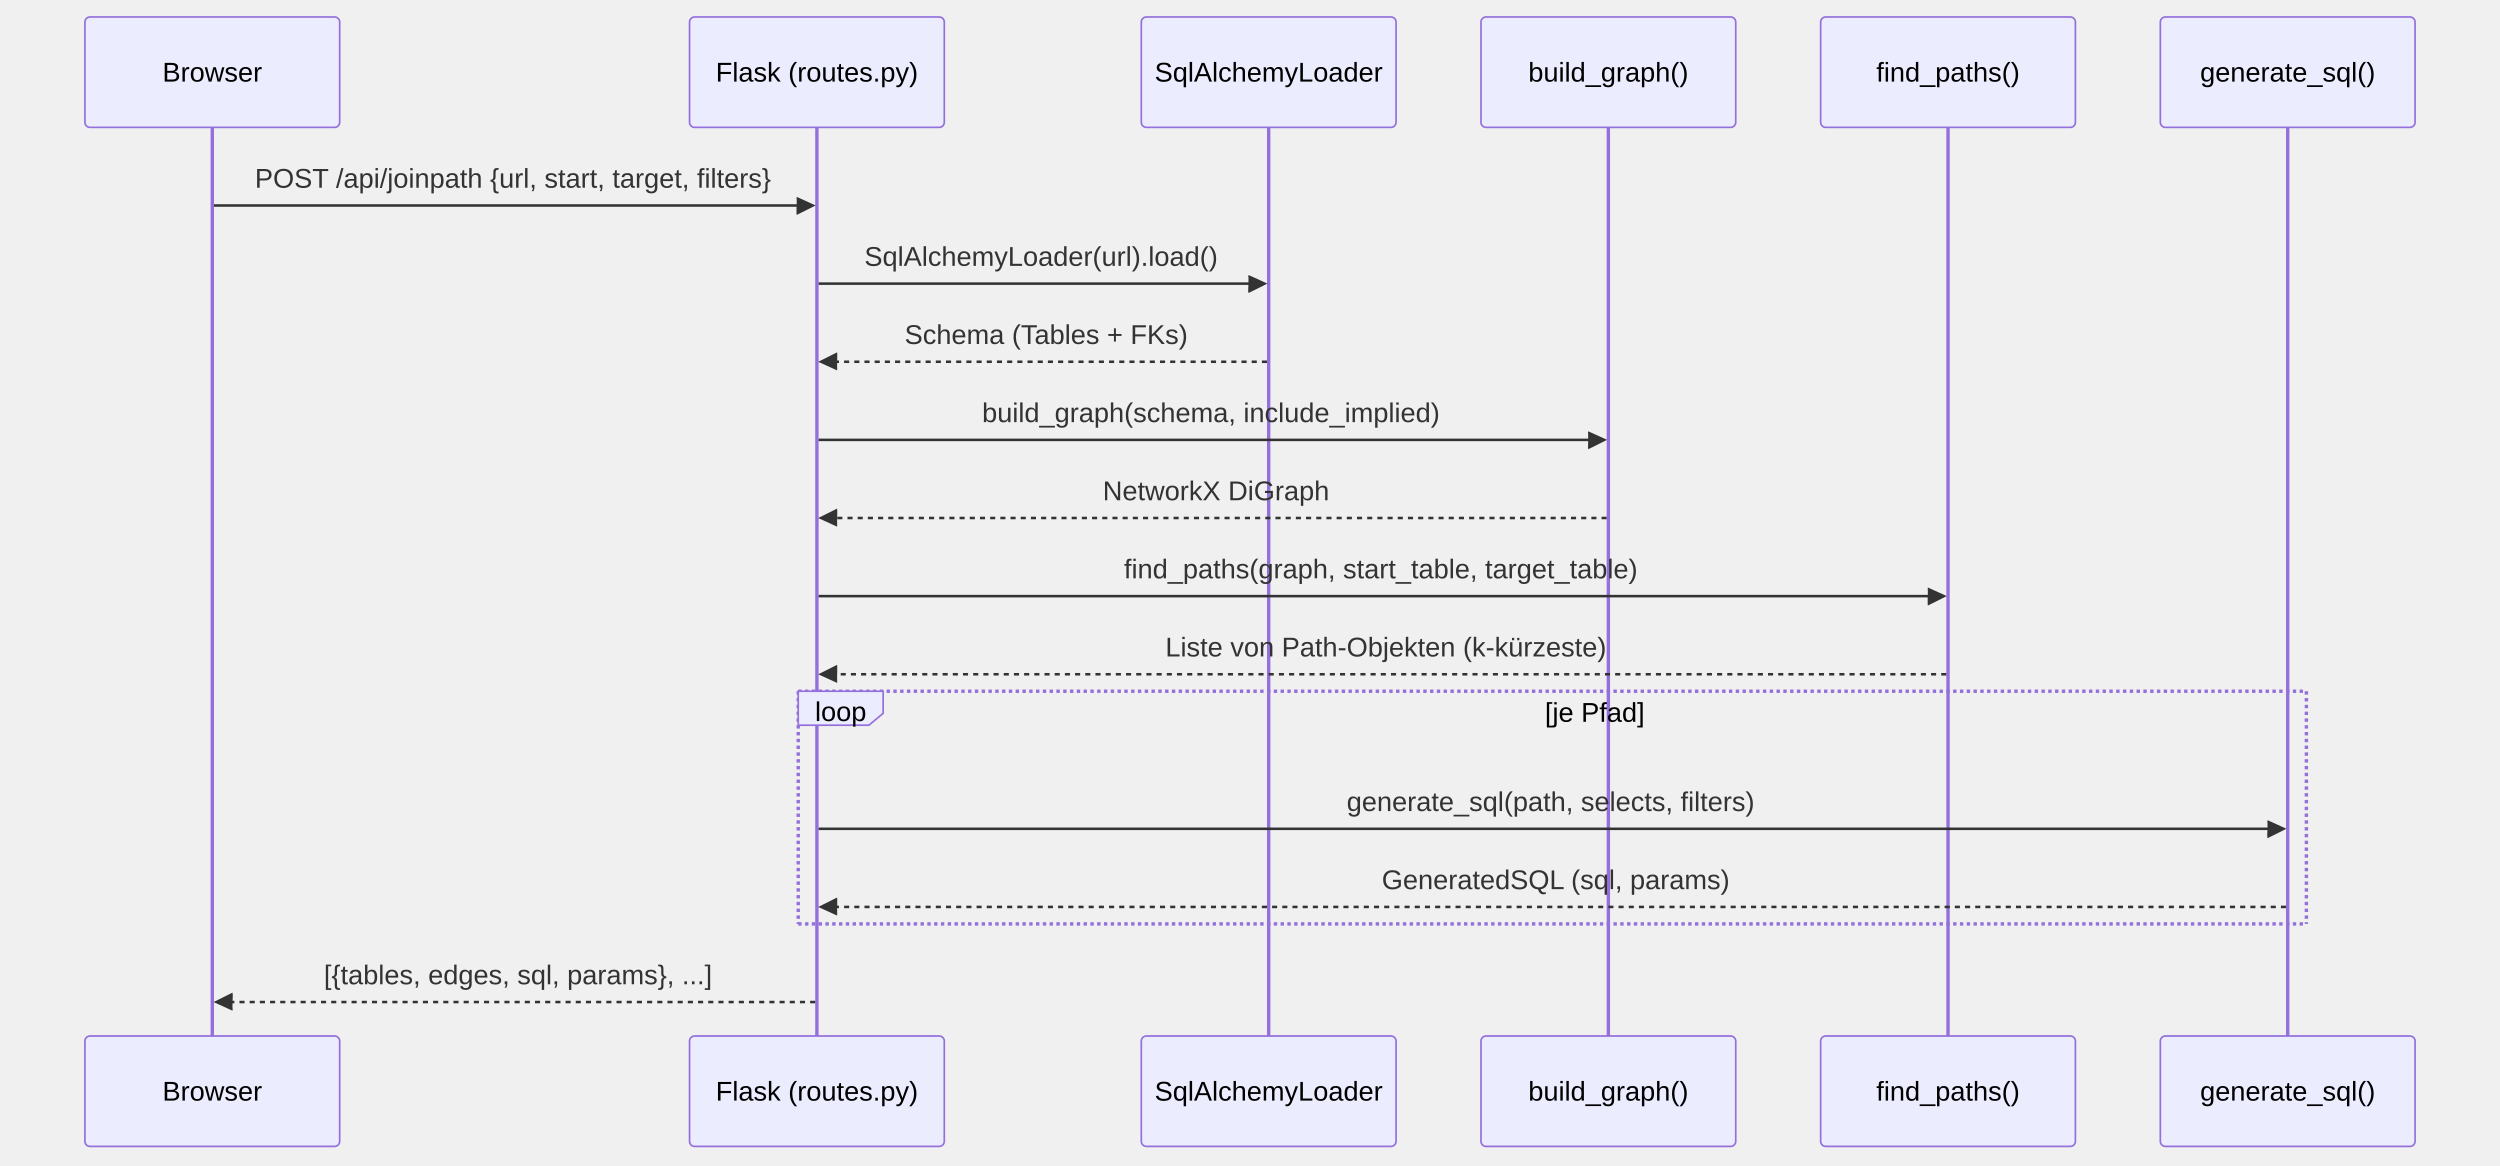
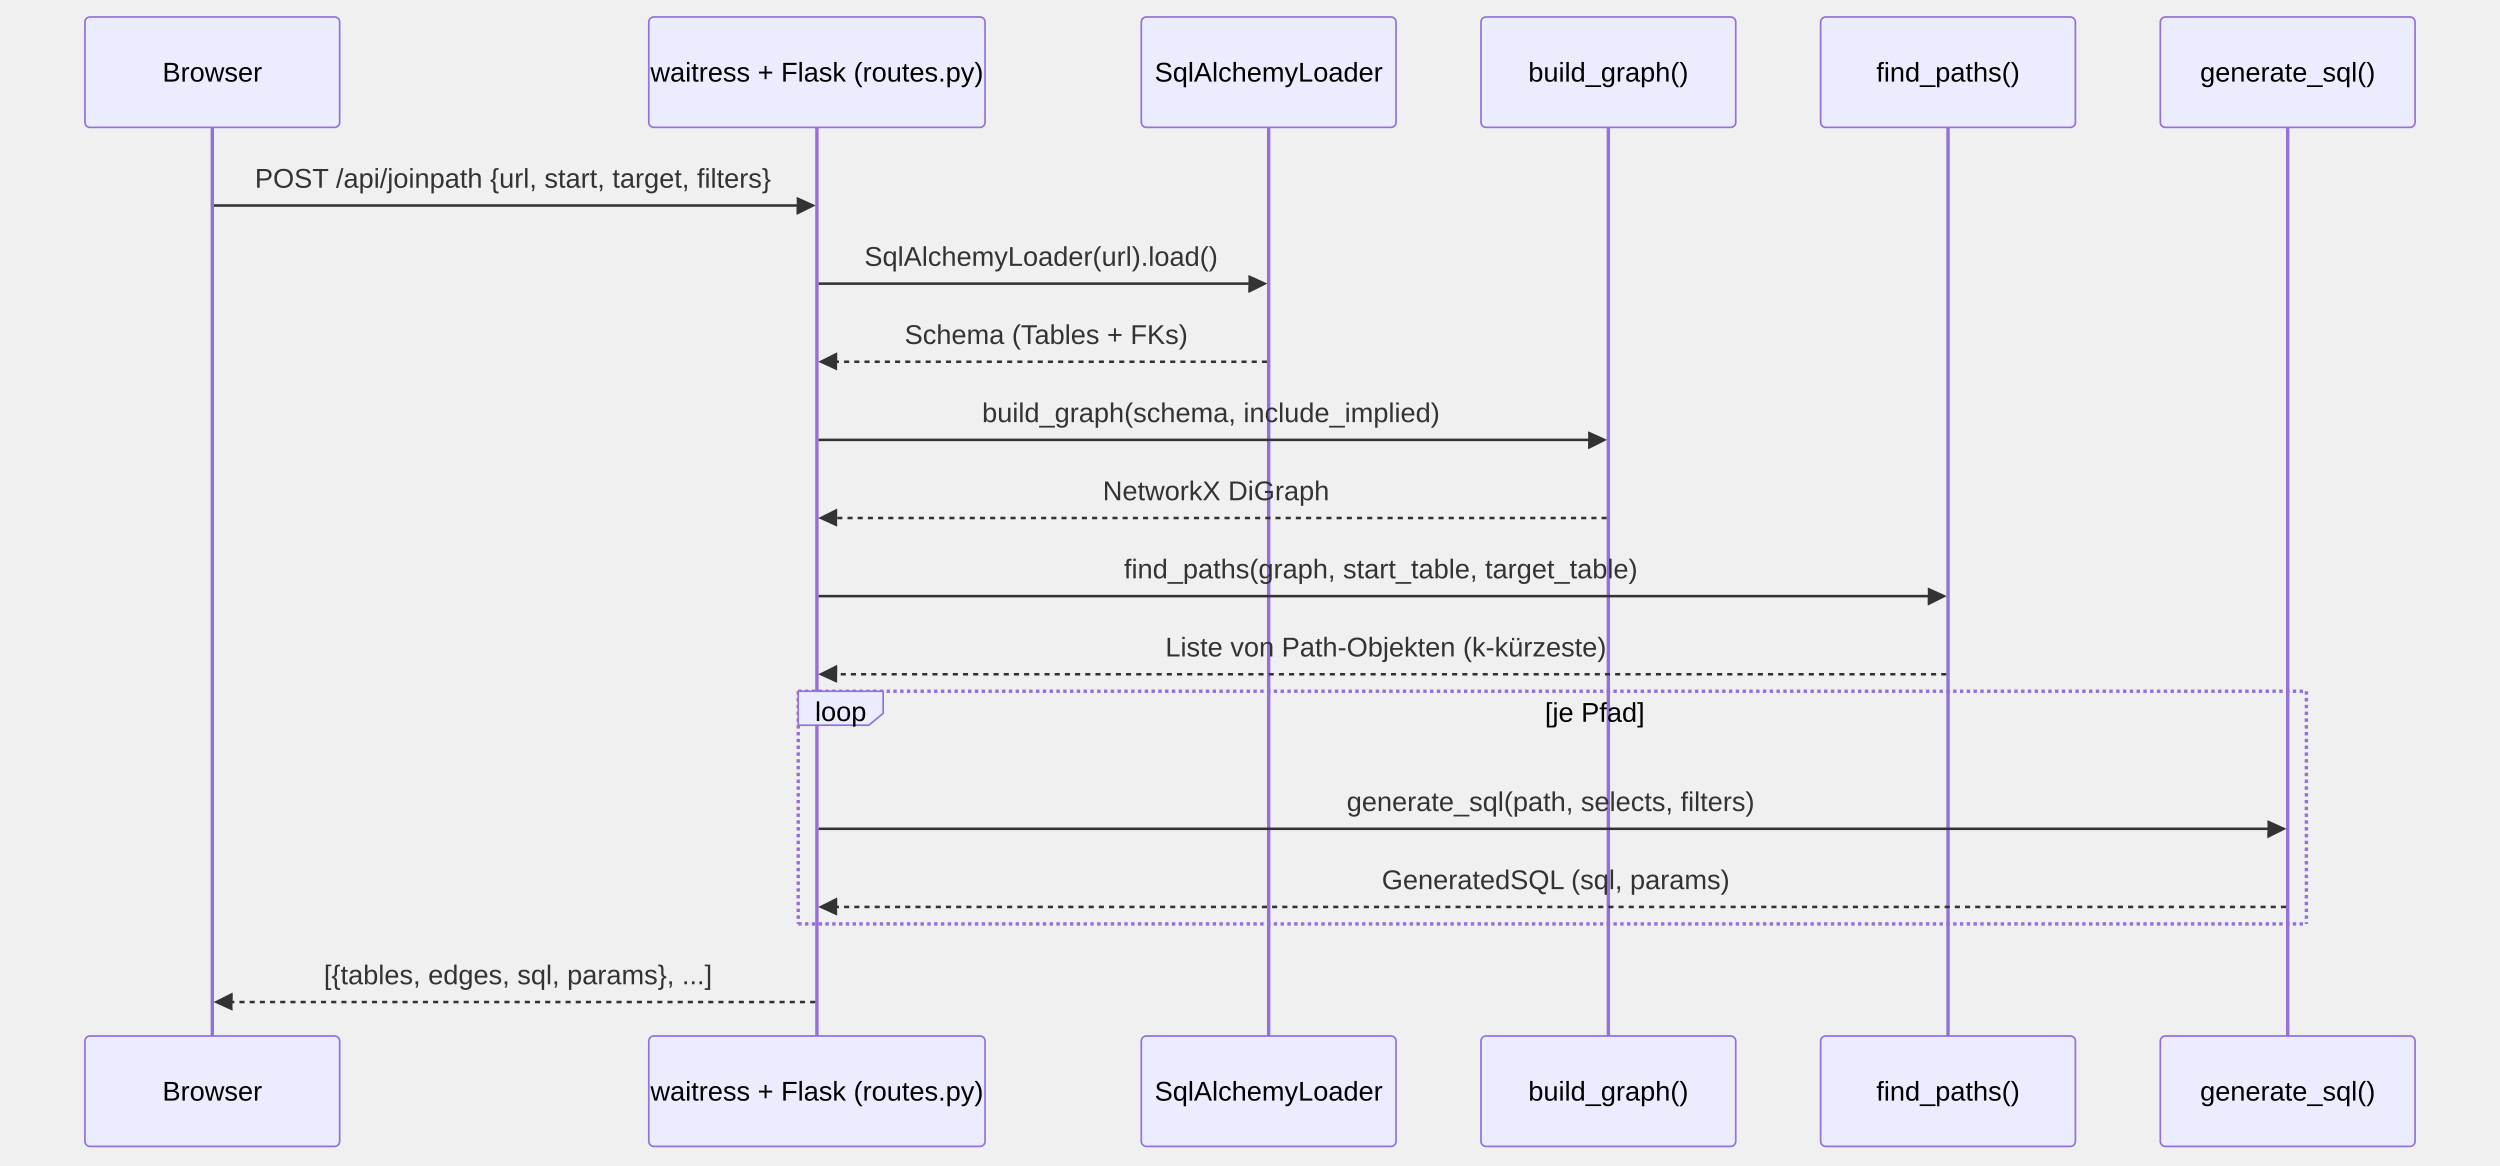
<svg xmlns="http://www.w3.org/2000/svg" id="my-svg" width="1472" style="max-width: 1472px; background-color: transparent;" viewBox="-50 -10 1472 686" role="graphics-document document" aria-roledescription="sequence">
  <g>
    <rect x="1222" y="600" fill="#eaeaea" stroke="#666" width="150" height="65" name="S" rx="3" ry="3" class="actor actor-bottom" />
    <text x="1297" y="632.5" dominant-baseline="central" alignment-baseline="central" class="actor actor-box" style="text-anchor: middle; font-size: 16px; font-weight: 400;">
      <tspan x="1297" dy="0">generate_sql()</tspan>
    </text>
  </g>
  <g>
    <rect x="1022" y="600" fill="#eaeaea" stroke="#666" width="150" height="65" name="P" rx="3" ry="3" class="actor actor-bottom" />
    <text x="1097" y="632.5" dominant-baseline="central" alignment-baseline="central" class="actor actor-box" style="text-anchor: middle; font-size: 16px; font-weight: 400;">
      <tspan x="1097" dy="0">find_paths()</tspan>
    </text>
  </g>
  <g>
    <rect x="822" y="600" fill="#eaeaea" stroke="#666" width="150" height="65" name="G" rx="3" ry="3" class="actor actor-bottom" />
    <text x="897" y="632.5" dominant-baseline="central" alignment-baseline="central" class="actor actor-box" style="text-anchor: middle; font-size: 16px; font-weight: 400;">
      <tspan x="897" dy="0">build_graph()</tspan>
    </text>
  </g>
  <g>
    <rect x="622" y="600" fill="#eaeaea" stroke="#666" width="150" height="65" name="L" rx="3" ry="3" class="actor actor-bottom" />
    <text x="697" y="632.5" dominant-baseline="central" alignment-baseline="central" class="actor actor-box" style="text-anchor: middle; font-size: 16px; font-weight: 400;">
      <tspan x="697" dy="0">SqlAlchemyLoader</tspan>
    </text>
  </g>
  <g>
-     <rect x="356" y="600" fill="#eaeaea" stroke="#666" width="150" height="65" name="F" rx="3" ry="3" class="actor actor-bottom" />
+     <rect x="332" y="600" fill="#eaeaea" stroke="#666" width="198" height="65" name="F" rx="3" ry="3" class="actor actor-bottom" />
    <text x="431" y="632.5" dominant-baseline="central" alignment-baseline="central" class="actor actor-box" style="text-anchor: middle; font-size: 16px; font-weight: 400;">
-       <tspan x="431" dy="0">Flask (routes.py)</tspan>
+       <tspan x="431" dy="0">waitress + Flask (routes.py)</tspan>
    </text>
  </g>
  <g>
    <rect x="0" y="600" fill="#eaeaea" stroke="#666" width="150" height="65" name="B" rx="3" ry="3" class="actor actor-bottom" />
    <text x="75" y="632.5" dominant-baseline="central" alignment-baseline="central" class="actor actor-box" style="text-anchor: middle; font-size: 16px; font-weight: 400;">
      <tspan x="75" dy="0">Browser</tspan>
    </text>
  </g>
  <g>
    <line id="actor5" x1="1297" y1="65" x2="1297" y2="600" class="actor-line 200" stroke-width="0.5px" stroke="#999" name="S" data-et="life-line" data-id="S" />
    <g id="root-5" data-et="participant" data-type="participant" data-id="S">
      <rect x="1222" y="0" fill="#eaeaea" stroke="#666" width="150" height="65" name="S" rx="3" ry="3" class="actor actor-top" />
      <text x="1297" y="32.5" dominant-baseline="central" alignment-baseline="central" class="actor actor-box" style="text-anchor: middle; font-size: 16px; font-weight: 400;">
        <tspan x="1297" dy="0">generate_sql()</tspan>
      </text>
    </g>
  </g>
  <g>
    <line id="actor4" x1="1097" y1="65" x2="1097" y2="600" class="actor-line 200" stroke-width="0.5px" stroke="#999" name="P" data-et="life-line" data-id="P" />
    <g id="root-4" data-et="participant" data-type="participant" data-id="P">
      <rect x="1022" y="0" fill="#eaeaea" stroke="#666" width="150" height="65" name="P" rx="3" ry="3" class="actor actor-top" />
      <text x="1097" y="32.5" dominant-baseline="central" alignment-baseline="central" class="actor actor-box" style="text-anchor: middle; font-size: 16px; font-weight: 400;">
        <tspan x="1097" dy="0">find_paths()</tspan>
      </text>
    </g>
  </g>
  <g>
    <line id="actor3" x1="897" y1="65" x2="897" y2="600" class="actor-line 200" stroke-width="0.5px" stroke="#999" name="G" data-et="life-line" data-id="G" />
    <g id="root-3" data-et="participant" data-type="participant" data-id="G">
      <rect x="822" y="0" fill="#eaeaea" stroke="#666" width="150" height="65" name="G" rx="3" ry="3" class="actor actor-top" />
      <text x="897" y="32.5" dominant-baseline="central" alignment-baseline="central" class="actor actor-box" style="text-anchor: middle; font-size: 16px; font-weight: 400;">
        <tspan x="897" dy="0">build_graph()</tspan>
      </text>
    </g>
  </g>
  <g>
    <line id="actor2" x1="697" y1="65" x2="697" y2="600" class="actor-line 200" stroke-width="0.5px" stroke="#999" name="L" data-et="life-line" data-id="L" />
    <g id="root-2" data-et="participant" data-type="participant" data-id="L">
      <rect x="622" y="0" fill="#eaeaea" stroke="#666" width="150" height="65" name="L" rx="3" ry="3" class="actor actor-top" />
      <text x="697" y="32.5" dominant-baseline="central" alignment-baseline="central" class="actor actor-box" style="text-anchor: middle; font-size: 16px; font-weight: 400;">
        <tspan x="697" dy="0">SqlAlchemyLoader</tspan>
      </text>
    </g>
  </g>
  <g>
    <line id="actor1" x1="431" y1="65" x2="431" y2="600" class="actor-line 200" stroke-width="0.5px" stroke="#999" name="F" data-et="life-line" data-id="F" />
    <g id="root-1" data-et="participant" data-type="participant" data-id="F">
-       <rect x="356" y="0" fill="#eaeaea" stroke="#666" width="150" height="65" name="F" rx="3" ry="3" class="actor actor-top" />
+       <rect x="332" y="0" fill="#eaeaea" stroke="#666" width="198" height="65" name="F" rx="3" ry="3" class="actor actor-top" />
      <text x="431" y="32.5" dominant-baseline="central" alignment-baseline="central" class="actor actor-box" style="text-anchor: middle; font-size: 16px; font-weight: 400;">
-         <tspan x="431" dy="0">Flask (routes.py)</tspan>
+         <tspan x="431" dy="0">waitress + Flask (routes.py)</tspan>
      </text>
    </g>
  </g>
  <g>
    <line id="actor0" x1="75" y1="65" x2="75" y2="600" class="actor-line 200" stroke-width="0.5px" stroke="#999" name="B" data-et="life-line" data-id="B" />
    <g id="root-0" data-et="participant" data-type="participant" data-id="B">
      <rect x="0" y="0" fill="#eaeaea" stroke="#666" width="150" height="65" name="B" rx="3" ry="3" class="actor actor-top" />
      <text x="75" y="32.5" dominant-baseline="central" alignment-baseline="central" class="actor actor-box" style="text-anchor: middle; font-size: 16px; font-weight: 400;">
        <tspan x="75" dy="0">Browser</tspan>
      </text>
    </g>
  </g>
  <style>#my-svg{font-family:"trebuchet ms",verdana,arial,sans-serif;font-size:16px;fill:#333;}@keyframes edge-animation-frame{from{stroke-dashoffset:0;}}@keyframes dash{to{stroke-dashoffset:0;}}#my-svg .edge-animation-slow{stroke-dasharray:9,5!important;stroke-dashoffset:900;animation:dash 50s linear infinite;stroke-linecap:round;}#my-svg .edge-animation-fast{stroke-dasharray:9,5!important;stroke-dashoffset:900;animation:dash 20s linear infinite;stroke-linecap:round;}#my-svg .error-icon{fill:#552222;}#my-svg .error-text{fill:#552222;stroke:#552222;}#my-svg .edge-thickness-normal{stroke-width:1px;}#my-svg .edge-thickness-thick{stroke-width:3.5px;}#my-svg .edge-pattern-solid{stroke-dasharray:0;}#my-svg .edge-thickness-invisible{stroke-width:0;fill:none;}#my-svg .edge-pattern-dashed{stroke-dasharray:3;}#my-svg .edge-pattern-dotted{stroke-dasharray:2;}#my-svg .marker{fill:#333333;stroke:#333333;}#my-svg .marker.cross{stroke:#333333;}#my-svg svg{font-family:"trebuchet ms",verdana,arial,sans-serif;font-size:16px;}#my-svg p{margin:0;}#my-svg .actor{stroke:#9370DB;fill:#ECECFF;stroke-width:1;}#my-svg rect.actor.outer-path[data-look="neo"]{filter:drop-shadow(1px 2px 2px rgba(185, 185, 185, 1));}#my-svg rect.note[data-look="neo"]{stroke:#aaaa33;fill:#fff5ad;filter:drop-shadow(1px 2px 2px rgba(185, 185, 185, 1));}#my-svg text.actor&gt;tspan{fill:black;stroke:none;}#my-svg .actor-line{stroke:#9370DB;}#my-svg .innerArc{stroke-width:1.5;stroke-dasharray:none;}#my-svg .messageLine0{stroke-width:1.5;stroke-dasharray:none;stroke:#333;}#my-svg .messageLine1{stroke-width:1.5;stroke-dasharray:2,2;stroke:#333;}#my-svg [id$="-arrowhead"] path{fill:#333;stroke:#333;}#my-svg .sequenceNumber{fill:white;}#my-svg [id$="-sequencenumber"]{fill:#333;}#my-svg [id$="-crosshead"] path{fill:#333;stroke:#333;}#my-svg .messageText{fill:#333;stroke:none;}#my-svg .labelBox{stroke:#9370DB;fill:#ECECFF;filter:none;}#my-svg .labelText,#my-svg .labelText&gt;tspan{fill:black;stroke:none;}#my-svg .loopText,#my-svg .loopText&gt;tspan{fill:black;stroke:none;}#my-svg .loopLine{stroke-width:2px;stroke-dasharray:2,2;stroke:#9370DB;fill:#9370DB;}#my-svg .note{stroke:#aaaa33;fill:#fff5ad;}#my-svg .noteText,#my-svg .noteText&gt;tspan{fill:black;stroke:none;font-weight:normal;}#my-svg .activation0{fill:#f4f4f4;stroke:#666;}#my-svg .activation1{fill:#f4f4f4;stroke:#666;}#my-svg .activation2{fill:#f4f4f4;stroke:#666;}#my-svg .actorPopupMenu{position:absolute;}#my-svg .actorPopupMenuPanel{position:absolute;fill:#ECECFF;box-shadow:0px 8px 16px 0px rgba(0,0,0,0.2);filter:drop-shadow(3px 5px 2px rgb(0 0 0 / 0.4));}#my-svg .actor-man circle,#my-svg line{fill:#ECECFF;stroke-width:2px;}#my-svg g rect.rect{filter:drop-shadow(1px 2px 2px rgba(185, 185, 185, 1));stroke:#9370DB;}#my-svg .node .neo-node{stroke:#9370DB;}#my-svg [data-look="neo"].node rect,#my-svg [data-look="neo"].cluster rect,#my-svg [data-look="neo"].node polygon{stroke:#9370DB;filter:drop-shadow(1px 2px 2px rgba(185, 185, 185, 1));}#my-svg [data-look="neo"].node path{stroke:#9370DB;stroke-width:1px;}#my-svg [data-look="neo"].node .outer-path{filter:drop-shadow(1px 2px 2px rgba(185, 185, 185, 1));}#my-svg [data-look="neo"].node .neo-line path{stroke:#9370DB;filter:none;}#my-svg [data-look="neo"].node circle{stroke:#9370DB;filter:drop-shadow(1px 2px 2px rgba(185, 185, 185, 1));}#my-svg [data-look="neo"].node circle .state-start{fill:#000000;}#my-svg [data-look="neo"].icon-shape .icon{fill:#9370DB;filter:drop-shadow(1px 2px 2px rgba(185, 185, 185, 1));}#my-svg [data-look="neo"].icon-shape .icon-neo path{stroke:#9370DB;filter:drop-shadow(1px 2px 2px rgba(185, 185, 185, 1));}#my-svg :root{--mermaid-font-family:"trebuchet ms",verdana,arial,sans-serif;}</style>
  <g />
  <defs>
    <symbol id="my-svg-computer" width="24" height="24">
      <path transform="scale(.5)" d="M2 2v13h20v-13h-20zm18 11h-16v-9h16v9zm-10.228 6l.466-1h3.524l.467 1h-4.457zm14.228 3h-24l2-6h2.104l-1.33 4h18.45l-1.297-4h2.073l2 6zm-5-10h-14v-7h14v7z" />
    </symbol>
  </defs>
  <defs>
    <symbol id="my-svg-database" fill-rule="evenodd" clip-rule="evenodd">
      <path transform="scale(.5)" d="M12.258.001l.256.004.255.005.253.008.251.01.249.012.247.015.246.016.242.019.241.02.239.023.236.024.233.027.231.028.229.031.225.032.223.034.22.036.217.038.214.04.211.041.208.043.205.045.201.046.198.048.194.05.191.051.187.053.183.054.18.056.175.057.172.059.168.06.163.061.16.063.155.064.15.066.074.033.073.033.071.034.07.034.069.035.068.035.067.035.066.035.064.036.064.036.062.036.06.036.06.037.058.037.058.037.055.038.055.038.053.038.052.038.051.039.05.039.048.039.047.039.045.04.044.04.043.04.041.04.04.041.039.041.037.041.036.041.034.041.033.042.032.042.03.042.029.042.027.042.026.043.024.043.023.043.021.043.02.043.018.044.017.043.015.044.013.044.012.044.011.045.009.044.007.045.006.045.004.045.002.045.001.045v17l-.001.045-.002.045-.004.045-.006.045-.007.045-.009.044-.011.045-.012.044-.013.044-.015.044-.017.043-.018.044-.02.043-.021.043-.023.043-.024.043-.026.043-.027.042-.029.042-.03.042-.032.042-.033.042-.034.041-.036.041-.037.041-.039.041-.04.041-.041.04-.043.04-.044.04-.045.04-.047.039-.048.039-.05.039-.051.039-.052.038-.053.038-.055.038-.055.038-.058.037-.058.037-.06.037-.06.036-.062.036-.064.036-.064.036-.066.035-.067.035-.068.035-.069.035-.07.034-.071.034-.073.033-.074.033-.15.066-.155.064-.16.063-.163.061-.168.06-.172.059-.175.057-.18.056-.183.054-.187.053-.191.051-.194.05-.198.048-.201.046-.205.045-.208.043-.211.041-.214.04-.217.038-.22.036-.223.034-.225.032-.229.031-.231.028-.233.027-.236.024-.239.023-.241.02-.242.019-.246.016-.247.015-.249.012-.251.01-.253.008-.255.005-.256.004-.258.001-.258-.001-.256-.004-.255-.005-.253-.008-.251-.01-.249-.012-.247-.015-.245-.016-.243-.019-.241-.02-.238-.023-.236-.024-.234-.027-.231-.028-.228-.031-.226-.032-.223-.034-.22-.036-.217-.038-.214-.04-.211-.041-.208-.043-.204-.045-.201-.046-.198-.048-.195-.05-.19-.051-.187-.053-.184-.054-.179-.056-.176-.057-.172-.059-.167-.06-.164-.061-.159-.063-.155-.064-.151-.066-.074-.033-.072-.033-.072-.034-.07-.034-.069-.035-.068-.035-.067-.035-.066-.035-.064-.036-.063-.036-.062-.036-.061-.036-.06-.037-.058-.037-.057-.037-.056-.038-.055-.038-.053-.038-.052-.038-.051-.039-.049-.039-.049-.039-.046-.039-.046-.04-.044-.04-.043-.04-.041-.04-.04-.041-.039-.041-.037-.041-.036-.041-.034-.041-.033-.042-.032-.042-.03-.042-.029-.042-.027-.042-.026-.043-.024-.043-.023-.043-.021-.043-.02-.043-.018-.044-.017-.043-.015-.044-.013-.044-.012-.044-.011-.045-.009-.044-.007-.045-.006-.045-.004-.045-.002-.045-.001-.045v-17l.001-.045.002-.045.004-.045.006-.045.007-.045.009-.044.011-.045.012-.044.013-.044.015-.044.017-.043.018-.044.02-.043.021-.043.023-.043.024-.043.026-.043.027-.042.029-.042.03-.042.032-.042.033-.042.034-.041.036-.041.037-.041.039-.041.04-.041.041-.04.043-.04.044-.04.046-.04.046-.039.049-.039.049-.039.051-.039.052-.038.053-.038.055-.038.056-.038.057-.037.058-.037.06-.037.061-.036.062-.036.063-.036.064-.036.066-.035.067-.035.068-.035.069-.035.07-.034.072-.034.072-.033.074-.033.151-.066.155-.064.159-.063.164-.061.167-.06.172-.059.176-.057.179-.056.184-.054.187-.053.19-.051.195-.05.198-.048.201-.046.204-.045.208-.043.211-.041.214-.04.217-.038.22-.036.223-.034.226-.032.228-.031.231-.028.234-.027.236-.024.238-.023.241-.02.243-.019.245-.016.247-.015.249-.012.251-.01.253-.008.255-.005.256-.004.258-.001.258.001zm-9.258 20.499v.01l.001.021.003.021.004.022.005.021.006.022.007.022.009.023.01.022.011.023.012.023.013.023.015.023.016.024.017.023.018.024.019.024.021.024.022.025.023.024.024.025.052.049.056.05.061.051.066.051.07.051.075.051.079.052.084.052.088.052.092.052.097.052.102.051.105.052.11.052.114.051.119.051.123.051.127.05.131.05.135.05.139.048.144.049.147.047.152.047.155.047.16.045.163.045.167.043.171.043.176.041.178.041.183.039.187.039.19.037.194.035.197.035.202.033.204.031.209.03.212.029.216.027.219.025.222.024.226.021.23.02.233.018.236.016.24.015.243.012.246.01.249.008.253.005.256.004.259.001.26-.001.257-.004.254-.005.25-.008.247-.011.244-.012.241-.014.237-.016.233-.018.231-.021.226-.021.224-.024.22-.026.216-.027.212-.028.21-.031.205-.031.202-.034.198-.034.194-.036.191-.037.187-.039.183-.04.179-.04.175-.042.172-.043.168-.044.163-.045.16-.046.155-.046.152-.047.148-.048.143-.049.139-.049.136-.05.131-.05.126-.05.123-.051.118-.052.114-.051.11-.052.106-.052.101-.052.096-.052.092-.052.088-.053.083-.051.079-.052.074-.052.07-.051.065-.051.06-.051.056-.05.051-.05.023-.024.023-.025.021-.024.02-.024.019-.024.018-.024.017-.024.015-.023.014-.024.013-.023.012-.023.01-.023.01-.022.008-.022.006-.022.006-.022.004-.022.004-.021.001-.021.001-.021v-4.127l-.077.055-.08.053-.083.054-.085.053-.087.052-.09.052-.093.051-.095.05-.097.05-.1.049-.102.049-.105.048-.106.047-.109.047-.111.046-.114.045-.115.045-.118.044-.12.043-.122.042-.124.042-.126.041-.128.04-.13.04-.132.038-.134.038-.135.037-.138.037-.139.035-.142.035-.143.034-.144.033-.147.032-.148.031-.15.03-.151.03-.153.029-.154.027-.156.027-.158.026-.159.025-.161.024-.162.023-.163.022-.165.021-.166.02-.167.019-.169.018-.169.017-.171.016-.173.015-.173.014-.175.013-.175.012-.177.011-.178.01-.179.008-.179.008-.181.006-.182.005-.182.004-.184.003-.184.002h-.37l-.184-.002-.184-.003-.182-.004-.182-.005-.181-.006-.179-.008-.179-.008-.178-.01-.176-.011-.176-.012-.175-.013-.173-.014-.172-.015-.171-.016-.17-.017-.169-.018-.167-.019-.166-.02-.165-.021-.163-.022-.162-.023-.161-.024-.159-.025-.157-.026-.156-.027-.155-.027-.153-.029-.151-.03-.15-.03-.148-.031-.146-.032-.145-.033-.143-.034-.141-.035-.14-.035-.137-.037-.136-.037-.134-.038-.132-.038-.13-.04-.128-.04-.126-.041-.124-.042-.122-.042-.12-.044-.117-.043-.116-.045-.113-.045-.112-.046-.109-.047-.106-.047-.105-.048-.102-.049-.1-.049-.097-.05-.095-.05-.093-.052-.09-.051-.087-.052-.085-.053-.083-.054-.08-.054-.077-.054v4.127zm0-5.654v.011l.001.021.003.021.004.021.005.022.006.022.007.022.009.022.01.022.011.023.012.023.013.023.015.024.016.023.017.024.018.024.019.024.021.024.022.024.023.025.024.024.052.05.056.05.061.05.066.051.07.051.075.052.079.051.084.052.088.052.092.052.097.052.102.052.105.052.11.051.114.051.119.052.123.05.127.051.131.05.135.049.139.049.144.048.147.048.152.047.155.046.16.045.163.045.167.044.171.042.176.042.178.04.183.04.187.038.19.037.194.036.197.034.202.033.204.032.209.03.212.028.216.027.219.025.222.024.226.022.23.02.233.018.236.016.24.014.243.012.246.01.249.008.253.006.256.003.259.001.26-.001.257-.003.254-.006.25-.008.247-.01.244-.012.241-.015.237-.016.233-.018.231-.02.226-.022.224-.024.22-.025.216-.027.212-.029.21-.03.205-.032.202-.033.198-.035.194-.036.191-.037.187-.039.183-.039.179-.041.175-.042.172-.043.168-.044.163-.045.16-.045.155-.047.152-.047.148-.048.143-.048.139-.05.136-.049.131-.05.126-.051.123-.051.118-.051.114-.052.11-.052.106-.052.101-.052.096-.052.092-.052.088-.052.083-.052.079-.052.074-.051.07-.052.065-.051.06-.05.056-.051.051-.049.023-.025.023-.024.021-.025.02-.024.019-.024.018-.024.017-.024.015-.023.014-.023.013-.024.012-.022.01-.023.01-.023.008-.022.006-.022.006-.022.004-.021.004-.022.001-.021.001-.021v-4.139l-.077.054-.08.054-.083.054-.085.052-.087.053-.09.051-.093.051-.095.051-.097.05-.1.049-.102.049-.105.048-.106.047-.109.047-.111.046-.114.045-.115.044-.118.044-.12.044-.122.042-.124.042-.126.041-.128.04-.13.039-.132.039-.134.038-.135.037-.138.036-.139.036-.142.035-.143.033-.144.033-.147.033-.148.031-.15.03-.151.03-.153.028-.154.028-.156.027-.158.026-.159.025-.161.024-.162.023-.163.022-.165.021-.166.02-.167.019-.169.018-.169.017-.171.016-.173.015-.173.014-.175.013-.175.012-.177.011-.178.009-.179.009-.179.007-.181.007-.182.005-.182.004-.184.003-.184.002h-.37l-.184-.002-.184-.003-.182-.004-.182-.005-.181-.007-.179-.007-.179-.009-.178-.009-.176-.011-.176-.012-.175-.013-.173-.014-.172-.015-.171-.016-.17-.017-.169-.018-.167-.019-.166-.02-.165-.021-.163-.022-.162-.023-.161-.024-.159-.025-.157-.026-.156-.027-.155-.028-.153-.028-.151-.03-.15-.03-.148-.031-.146-.033-.145-.033-.143-.033-.141-.035-.14-.036-.137-.036-.136-.037-.134-.038-.132-.039-.13-.039-.128-.04-.126-.041-.124-.042-.122-.043-.12-.043-.117-.044-.116-.044-.113-.046-.112-.046-.109-.046-.106-.047-.105-.048-.102-.049-.1-.049-.097-.05-.095-.051-.093-.051-.09-.051-.087-.053-.085-.052-.083-.054-.08-.054-.077-.054v4.139zm0-5.666v.011l.001.02.003.022.004.021.005.022.006.021.007.022.009.023.01.022.011.023.012.023.013.023.015.023.016.024.017.024.018.023.019.024.021.025.022.024.023.024.024.025.052.05.056.05.061.05.066.051.07.051.075.052.079.051.084.052.088.052.092.052.097.052.102.052.105.051.11.052.114.051.119.051.123.051.127.05.131.05.135.05.139.049.144.048.147.048.152.047.155.046.16.045.163.045.167.043.171.043.176.042.178.04.183.04.187.038.19.037.194.036.197.034.202.033.204.032.209.03.212.028.216.027.219.025.222.024.226.021.23.02.233.018.236.017.24.014.243.012.246.01.249.008.253.006.256.003.259.001.26-.001.257-.003.254-.006.25-.008.247-.01.244-.013.241-.014.237-.016.233-.018.231-.02.226-.022.224-.024.22-.025.216-.027.212-.029.21-.03.205-.032.202-.033.198-.035.194-.036.191-.037.187-.039.183-.039.179-.041.175-.042.172-.043.168-.044.163-.045.16-.045.155-.047.152-.047.148-.048.143-.049.139-.049.136-.049.131-.051.126-.05.123-.051.118-.052.114-.051.11-.052.106-.052.101-.052.096-.052.092-.052.088-.052.083-.052.079-.052.074-.052.07-.051.065-.051.06-.051.056-.05.051-.049.023-.025.023-.025.021-.024.02-.024.019-.024.018-.024.017-.024.015-.023.014-.024.013-.023.012-.023.01-.022.01-.023.008-.022.006-.022.006-.022.004-.022.004-.021.001-.021.001-.021v-4.153l-.077.054-.08.054-.083.053-.085.053-.087.053-.09.051-.093.051-.095.051-.097.05-.1.049-.102.048-.105.048-.106.048-.109.046-.111.046-.114.046-.115.044-.118.044-.12.043-.122.043-.124.042-.126.041-.128.04-.13.039-.132.039-.134.038-.135.037-.138.036-.139.036-.142.034-.143.034-.144.033-.147.032-.148.032-.15.03-.151.03-.153.028-.154.028-.156.027-.158.026-.159.024-.161.024-.162.023-.163.023-.165.021-.166.02-.167.019-.169.018-.169.017-.171.016-.173.015-.173.014-.175.013-.175.012-.177.01-.178.01-.179.009-.179.007-.181.006-.182.006-.182.004-.184.003-.184.001-.185.001-.185-.001-.184-.001-.184-.003-.182-.004-.182-.006-.181-.006-.179-.007-.179-.009-.178-.01-.176-.01-.176-.012-.175-.013-.173-.014-.172-.015-.171-.016-.17-.017-.169-.018-.167-.019-.166-.02-.165-.021-.163-.023-.162-.023-.161-.024-.159-.024-.157-.026-.156-.027-.155-.028-.153-.028-.151-.03-.15-.03-.148-.032-.146-.032-.145-.033-.143-.034-.141-.034-.14-.036-.137-.036-.136-.037-.134-.038-.132-.039-.13-.039-.128-.041-.126-.041-.124-.041-.122-.043-.12-.043-.117-.044-.116-.044-.113-.046-.112-.046-.109-.046-.106-.048-.105-.048-.102-.048-.1-.05-.097-.049-.095-.051-.093-.051-.09-.052-.087-.052-.085-.053-.083-.053-.08-.054-.077-.054v4.153zm8.74-8.179l-.257.004-.254.005-.25.008-.247.011-.244.012-.241.014-.237.016-.233.018-.231.021-.226.022-.224.023-.22.026-.216.027-.212.028-.21.031-.205.032-.202.033-.198.034-.194.036-.191.038-.187.038-.183.04-.179.041-.175.042-.172.043-.168.043-.163.045-.16.046-.155.046-.152.048-.148.048-.143.048-.139.049-.136.05-.131.05-.126.051-.123.051-.118.051-.114.052-.11.052-.106.052-.101.052-.096.052-.092.052-.088.052-.083.052-.079.052-.074.051-.07.052-.065.051-.06.05-.056.05-.051.05-.023.025-.023.024-.021.024-.02.025-.019.024-.018.024-.017.023-.015.024-.014.023-.013.023-.012.023-.01.023-.01.022-.008.022-.006.023-.006.021-.004.022-.004.021-.001.021-.001.021.001.021.001.021.004.021.004.022.006.021.006.023.008.022.01.022.01.023.012.023.013.023.014.023.015.024.017.023.018.024.019.024.02.025.021.024.023.024.023.025.051.05.056.05.06.05.065.051.07.052.074.051.079.052.083.052.088.052.092.052.096.052.101.052.106.052.11.052.114.052.118.051.123.051.126.051.131.05.136.05.139.049.143.048.148.048.152.048.155.046.16.046.163.045.168.043.172.043.175.042.179.041.183.04.187.038.191.038.194.036.198.034.202.033.205.032.21.031.212.028.216.027.22.026.224.023.226.022.231.021.233.018.237.016.241.014.244.012.247.011.25.008.254.005.257.004.26.001.26-.001.257-.004.254-.005.25-.008.247-.011.244-.012.241-.014.237-.016.233-.018.231-.021.226-.022.224-.023.22-.026.216-.027.212-.028.21-.031.205-.032.202-.033.198-.034.194-.036.191-.038.187-.038.183-.04.179-.041.175-.042.172-.043.168-.043.163-.045.16-.046.155-.046.152-.048.148-.048.143-.048.139-.049.136-.05.131-.05.126-.051.123-.051.118-.051.114-.052.11-.052.106-.052.101-.052.096-.052.092-.052.088-.052.083-.052.079-.052.074-.051.07-.052.065-.051.06-.05.056-.05.051-.05.023-.025.023-.024.021-.024.02-.025.019-.024.018-.024.017-.023.015-.024.014-.023.013-.023.012-.023.01-.023.01-.022.008-.022.006-.023.006-.021.004-.022.004-.021.001-.021.001-.021-.001-.021-.001-.021-.004-.021-.004-.022-.006-.021-.006-.023-.008-.022-.01-.022-.01-.023-.012-.023-.013-.023-.014-.023-.015-.024-.017-.023-.018-.024-.019-.024-.02-.025-.021-.024-.023-.024-.023-.025-.051-.05-.056-.05-.06-.05-.065-.051-.07-.052-.074-.051-.079-.052-.083-.052-.088-.052-.092-.052-.096-.052-.101-.052-.106-.052-.11-.052-.114-.052-.118-.051-.123-.051-.126-.051-.131-.05-.136-.05-.139-.049-.143-.048-.148-.048-.152-.048-.155-.046-.16-.046-.163-.045-.168-.043-.172-.043-.175-.042-.179-.041-.183-.04-.187-.038-.191-.038-.194-.036-.198-.034-.202-.033-.205-.032-.21-.031-.212-.028-.216-.027-.22-.026-.224-.023-.226-.022-.231-.021-.233-.018-.237-.016-.241-.014-.244-.012-.247-.011-.25-.008-.254-.005-.257-.004-.26-.001-.26.001z" />
    </symbol>
  </defs>
  <defs>
    <symbol id="my-svg-clock" width="24" height="24">
      <path transform="scale(.5)" d="M12 2c5.514 0 10 4.486 10 10s-4.486 10-10 10-10-4.486-10-10 4.486-10 10-10zm0-2c-6.627 0-12 5.373-12 12s5.373 12 12 12 12-5.373 12-12-5.373-12-12-12zm5.848 12.459c.202.038.202.333.001.372-1.907.361-6.045 1.111-6.547 1.111-.719 0-1.301-.582-1.301-1.301 0-.512.77-5.447 1.125-7.445.034-.192.312-.181.343.014l.985 6.238 5.394 1.011z" />
    </symbol>
  </defs>
  <defs>
    <marker id="my-svg-arrowhead" refX="7.9" refY="5" markerUnits="userSpaceOnUse" markerWidth="12" markerHeight="12" orient="auto-start-reverse">
      <path d="M -1 0 L 10 5 L 0 10 z" />
    </marker>
  </defs>
  <defs>
    <marker id="my-svg-crosshead" markerWidth="15" markerHeight="8" orient="auto" refX="4" refY="4.5">
      <path fill="none" stroke="#000000" stroke-width="1pt" d="M 1,2 L 6,7 M 6,2 L 1,7" style="stroke-dasharray: 0, 0;" />
    </marker>
  </defs>
  <defs>
    <marker id="my-svg-filled-head" refX="15.5" refY="7" markerWidth="20" markerHeight="28" orient="auto">
      <path d="M 18,7 L9,13 L14,7 L9,1 Z" />
    </marker>
  </defs>
  <defs>
    <marker id="my-svg-sequencenumber" refX="15" refY="15" markerWidth="60" markerHeight="40" orient="auto">
      <circle cx="15" cy="15" r="6" />
    </marker>
  </defs>
  <defs>
    <marker id="my-svg-solidTopArrowHead" refX="7.9" refY="7.25" markerUnits="userSpaceOnUse" markerWidth="12" markerHeight="12" orient="auto-start-reverse">
      <path d="M 0 0 L 10 8 L 0 8 z" />
    </marker>
  </defs>
  <defs>
    <marker id="my-svg-solidBottomArrowHead" refX="7.9" refY="0.75" markerUnits="userSpaceOnUse" markerWidth="12" markerHeight="12" orient="auto-start-reverse">
      <path d="M 0 0 L 10 0 L 0 8 z" />
    </marker>
  </defs>
  <defs>
    <marker id="my-svg-stickTopArrowHead" refX="7.5" refY="7" markerUnits="userSpaceOnUse" markerWidth="12" markerHeight="12" orient="auto-start-reverse">
      <path d="M 0 0 L 7 7" stroke="black" stroke-width="1.5" fill="none" />
    </marker>
  </defs>
  <defs>
    <marker id="my-svg-stickBottomArrowHead" refX="7.5" refY="0" markerUnits="userSpaceOnUse" markerWidth="12" markerHeight="12" orient="auto-start-reverse">
      <path d="M 0 7 L 7 0" stroke="black" stroke-width="1.5" fill="none" />
    </marker>
  </defs>
  <g data-et="control-structure" data-id="i10">
    <line x1="420" y1="397" x2="1308" y2="397" class="loopLine" />
    <line x1="1308" y1="397" x2="1308" y2="534" class="loopLine" />
    <line x1="420" y1="534" x2="1308" y2="534" class="loopLine" />
    <line x1="420" y1="397" x2="420" y2="534" class="loopLine" />
    <polygon points="420,397 470,397 470,410 461.6,417 420,417" class="labelBox" />
    <text x="445" y="410" text-anchor="middle" dominant-baseline="middle" alignment-baseline="middle" class="labelText" style="font-size: 16px; font-weight: 400;">loop</text>
    <text x="889" y="415" text-anchor="middle" class="loopText" style="font-size: 16px; font-weight: 400;">
      <tspan x="889">[je Pfad]</tspan>
    </text>
  </g>
  <text x="252" y="80" text-anchor="middle" dominant-baseline="middle" alignment-baseline="middle" class="messageText" dy="1em" style="font-size: 16px; font-weight: 400;">POST /api/joinpath {url, start, target, filters}</text>
  <line x1="76" y1="111" x2="427" y2="111" class="messageLine0" data-et="message" data-id="i0" data-from="B" data-to="F" stroke-width="2" stroke="none" marker-end="url(#my-svg-arrowhead)" style="fill: none;" />
  <text x="563" y="126" text-anchor="middle" dominant-baseline="middle" alignment-baseline="middle" class="messageText" dy="1em" style="font-size: 16px; font-weight: 400;">SqlAlchemyLoader(url).load()</text>
  <line x1="432" y1="157" x2="693" y2="157" class="messageLine0" data-et="message" data-id="i1" data-from="F" data-to="L" stroke-width="2" stroke="none" marker-end="url(#my-svg-arrowhead)" style="fill: none;" />
  <text x="566" y="172" text-anchor="middle" dominant-baseline="middle" alignment-baseline="middle" class="messageText" dy="1em" style="font-size: 16px; font-weight: 400;">Schema (Tables + FKs)</text>
  <line x1="696" y1="203" x2="435" y2="203" class="messageLine1" data-et="message" data-id="i2" data-from="L" data-to="F" stroke-width="2" stroke="none" marker-end="url(#my-svg-arrowhead)" style="stroke-dasharray: 3, 3; fill: none;" />
  <text x="663" y="218" text-anchor="middle" dominant-baseline="middle" alignment-baseline="middle" class="messageText" dy="1em" style="font-size: 16px; font-weight: 400;">build_graph(schema, include_implied)</text>
  <line x1="432" y1="249" x2="893" y2="249" class="messageLine0" data-et="message" data-id="i3" data-from="F" data-to="G" stroke-width="2" stroke="none" marker-end="url(#my-svg-arrowhead)" style="fill: none;" />
  <text x="666" y="264" text-anchor="middle" dominant-baseline="middle" alignment-baseline="middle" class="messageText" dy="1em" style="font-size: 16px; font-weight: 400;">NetworkX DiGraph</text>
  <line x1="896" y1="295" x2="435" y2="295" class="messageLine1" data-et="message" data-id="i4" data-from="G" data-to="F" stroke-width="2" stroke="none" marker-end="url(#my-svg-arrowhead)" style="stroke-dasharray: 3, 3; fill: none;" />
  <text x="763" y="310" text-anchor="middle" dominant-baseline="middle" alignment-baseline="middle" class="messageText" dy="1em" style="font-size: 16px; font-weight: 400;">find_paths(graph, start_table, target_table)</text>
  <line x1="432" y1="341" x2="1093" y2="341" class="messageLine0" data-et="message" data-id="i5" data-from="F" data-to="P" stroke-width="2" stroke="none" marker-end="url(#my-svg-arrowhead)" style="fill: none;" />
  <text x="766" y="356" text-anchor="middle" dominant-baseline="middle" alignment-baseline="middle" class="messageText" dy="1em" style="font-size: 16px; font-weight: 400;">Liste von Path-Objekten (k-kürzeste)</text>
  <line x1="1096" y1="387" x2="435" y2="387" class="messageLine1" data-et="message" data-id="i6" data-from="P" data-to="F" stroke-width="2" stroke="none" marker-end="url(#my-svg-arrowhead)" style="stroke-dasharray: 3, 3; fill: none;" />
  <text x="863" y="447" text-anchor="middle" dominant-baseline="middle" alignment-baseline="middle" class="messageText" dy="1em" style="font-size: 16px; font-weight: 400;">generate_sql(path, selects, filters)</text>
  <line x1="432" y1="478" x2="1293" y2="478" class="messageLine0" data-et="message" data-id="i8" data-from="F" data-to="S" stroke-width="2" stroke="none" marker-end="url(#my-svg-arrowhead)" style="fill: none;" />
  <text x="866" y="493" text-anchor="middle" dominant-baseline="middle" alignment-baseline="middle" class="messageText" dy="1em" style="font-size: 16px; font-weight: 400;">GeneratedSQL (sql, params)</text>
  <line x1="1296" y1="524" x2="435" y2="524" class="messageLine1" data-et="message" data-id="i9" data-from="S" data-to="F" stroke-width="2" stroke="none" marker-end="url(#my-svg-arrowhead)" style="stroke-dasharray: 3, 3; fill: none;" />
  <text x="255" y="549" text-anchor="middle" dominant-baseline="middle" alignment-baseline="middle" class="messageText" dy="1em" style="font-size: 16px; font-weight: 400;">[{tables, edges, sql, params}, ...]</text>
  <line x1="430" y1="580" x2="79" y2="580" class="messageLine1" data-et="message" data-id="i11" data-from="F" data-to="B" stroke-width="2" stroke="none" marker-end="url(#my-svg-arrowhead)" style="stroke-dasharray: 3, 3; fill: none;" />
</svg>
